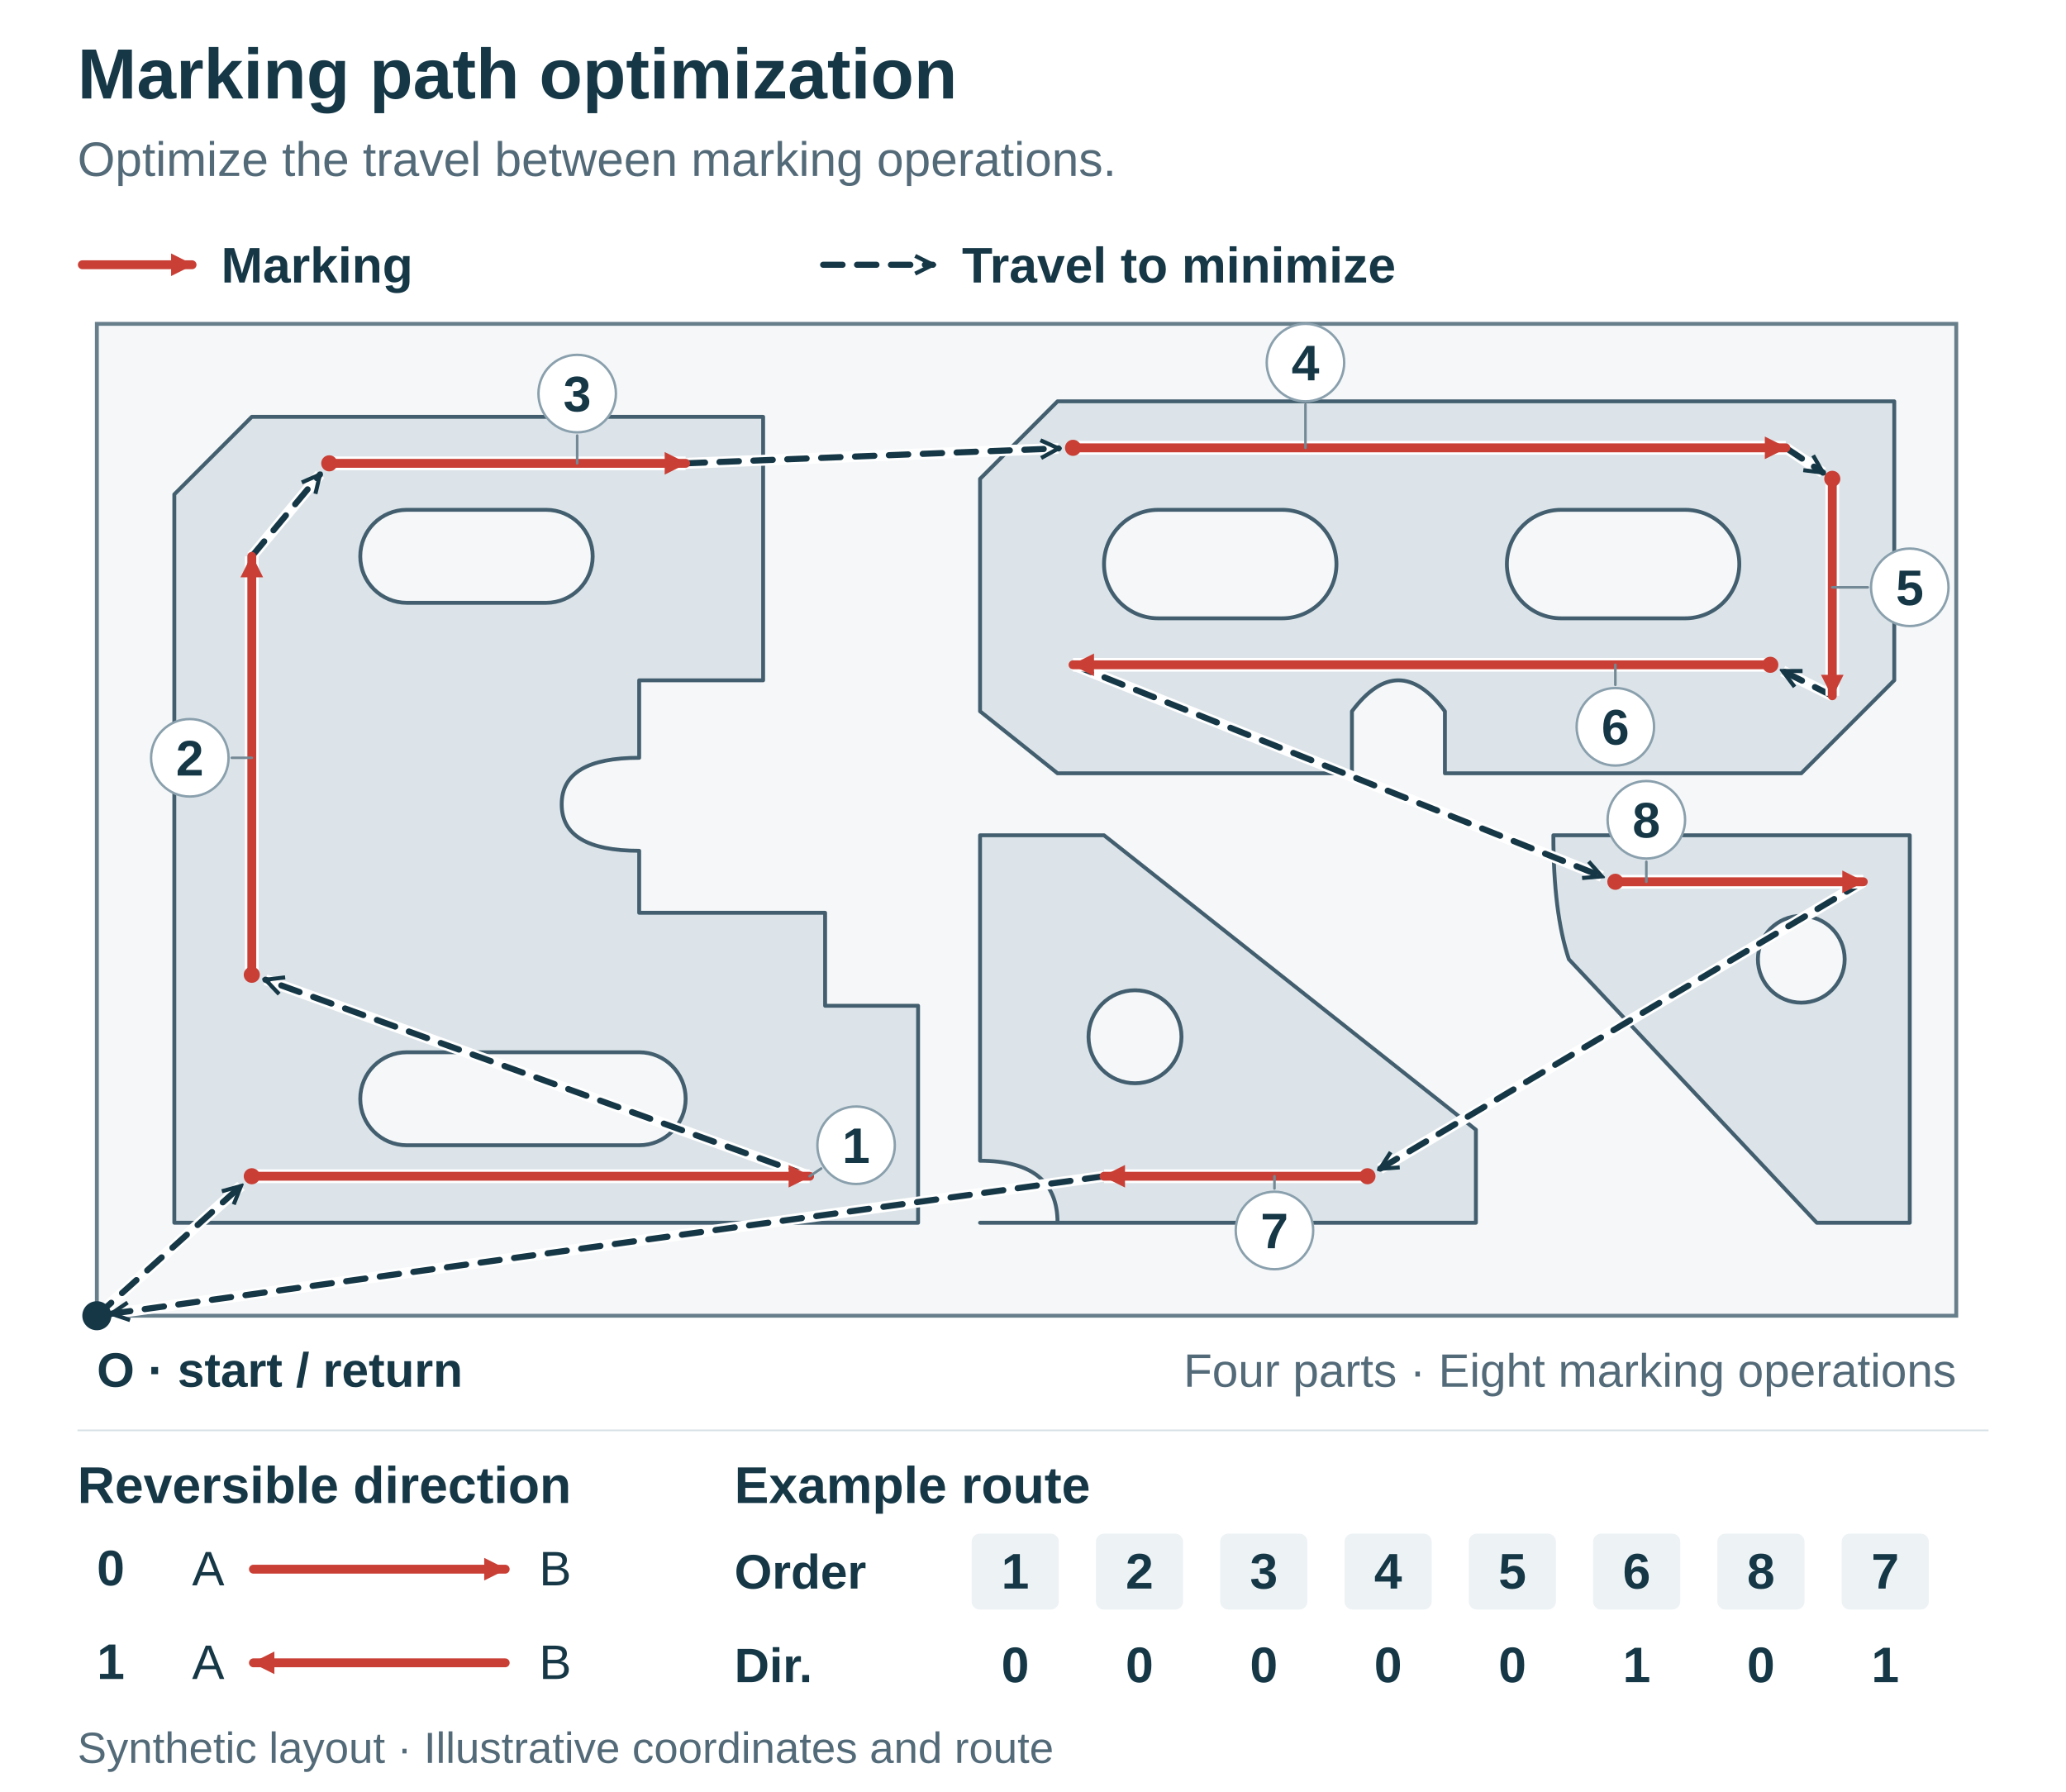
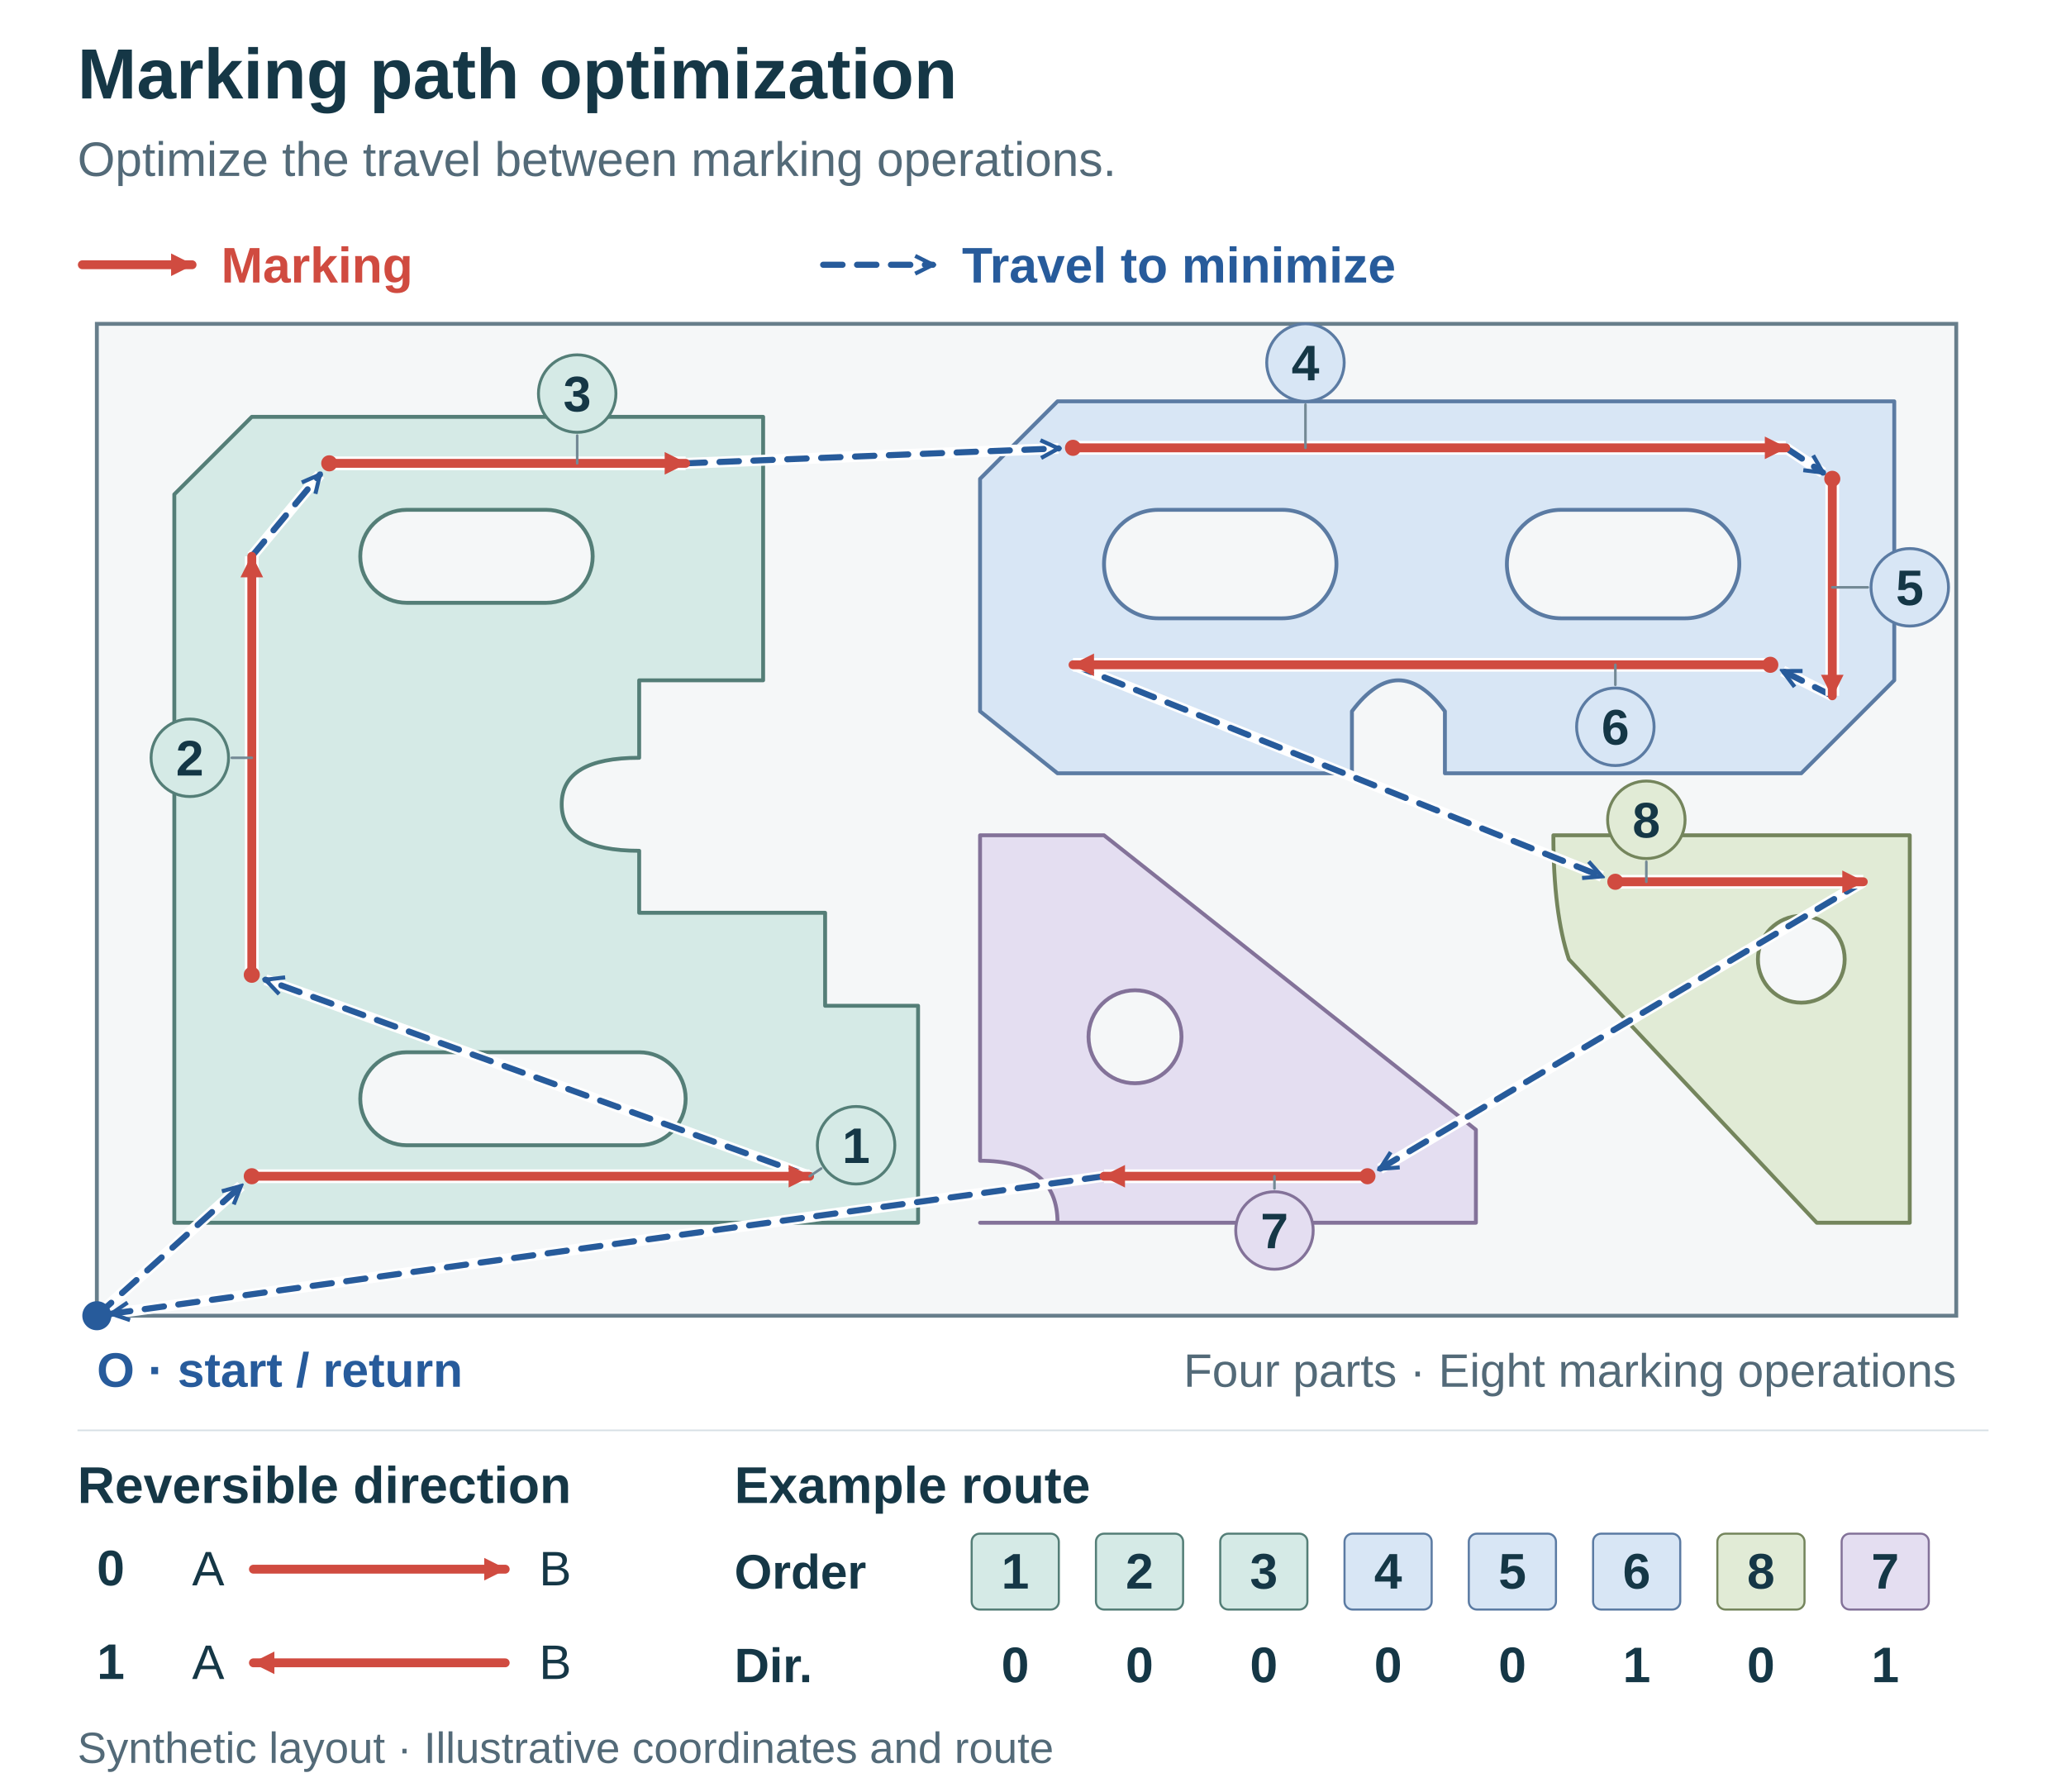
<svg xmlns="http://www.w3.org/2000/svg" width="1280" height="1110" viewBox="0 0 1280 1110" role="img" aria-labelledby="title desc">
  <defs>
    <marker id="travel_arrow" markerWidth="15" markerHeight="15" refX="13" refY="7.5" orient="auto" markerUnits="userSpaceOnUse">
-       <path d="M2,2 L13,7.5 L2,13" fill="none" stroke="#153746" stroke-width="2.5" />
+       <path d="M2,2 L13,7.5 L2,13" fill="none" stroke="#275b9b" stroke-width="2.5" />
    </marker>
    <marker id="mark_arrow" markerWidth="16" markerHeight="16" refX="14" refY="8" orient="auto" markerUnits="userSpaceOnUse">
-       <path d="M1,1 L15,8 L1,15 Z" fill="#c93f35" />
+       <path d="M1,1 L15,8 L1,15 Z" fill="#d04b40" />
    </marker>
  </defs>
  <rect width="1280" height="1110" fill="#fff" />
  <g font-family="Arial, Helvetica, sans-serif">
    <text x="48" y="61" font-size="44" fill="#153746" font-weight="bold" text-anchor="start">Marking path optimization</text>
    <text x="48" y="109" font-size="30" fill="#536a78" font-weight="normal" text-anchor="start">Optimize the travel between marking operations.</text>
-     <line x1="51.00" y1="164.00" x2="119.00" y2="164.00" stroke="#c93f35" stroke-width="5.5" stroke-linecap="round" marker-end="url(#mark_arrow)" />
-     <text x="137" y="175" font-size="31" fill="#153746" font-weight="bold" text-anchor="start">Marking</text>
-     <line x1="510.00" y1="164.00" x2="578.00" y2="164.00" stroke="#153746" stroke-width="3.8" stroke-linecap="round" marker-end="url(#travel_arrow)" stroke-dasharray="12 9" />
-     <text x="596" y="175" font-size="31" fill="#153746" font-weight="bold" text-anchor="start">Travel to minimize</text>
+     <line x1="51.00" y1="164.00" x2="119.00" y2="164.00" stroke="#d04b40" stroke-width="5.5" stroke-linecap="round" marker-end="url(#mark_arrow)" />
+     <text x="137" y="175" font-size="31" fill="#d04b40" font-weight="bold" text-anchor="start">Marking</text>
+     <line x1="510.00" y1="164.00" x2="578.00" y2="164.00" stroke="#275b9b" stroke-width="3.8" stroke-linecap="round" marker-end="url(#travel_arrow)" stroke-dasharray="12 9" />
+     <text x="596" y="175" font-size="31" fill="#275b9b" font-weight="bold" text-anchor="start">Travel to minimize</text>
    <rect x="60" y="200.6" width="1152" height="614.4" fill="#f5f7f8" stroke="#677e8b" stroke-width="2.4" />
-     <path d="M5,6 L53,6 L53,20 L47,20 L47,26 L35,26 L35,30 Q30,30 30,33 Q30,36 35,36 L35,41 L43,41 L43,58 L10,58 L5,53 Z M20,46 L29,46 A3,3 0 0 1 29,52 L20,52 A3,3 0 0 1 20,46 Z M20,11 L35,11 A3,3 0 0 1 35,17 L20,17 A3,3 0 0 1 20,11 Z" transform="translate(60 815) scale(9.6 -9.6)" fill="#dce4e9" fill-rule="evenodd" stroke="#435f6f" stroke-width="0.25" stroke-linejoin="round" />
-     <path d="M57,39 L62,35 L81,35 L81,39 Q84,43 87,39 L87,35 L110,35 L116,41 L116,59 L62,59 L57,54 Z M68.5,45 L76.5,45 A3.5,3.5 0 0 1 76.5,52 L68.5,52 A3.5,3.5 0 0 1 68.5,45 Z M94.5,45 L102.5,45 A3.5,3.5 0 0 1 102.5,52 L94.5,52 A3.5,3.5 0 0 1 94.5,45 Z" transform="translate(60 815) scale(9.6 -9.6)" fill="#dce4e9" fill-rule="evenodd" stroke="#435f6f" stroke-width="0.25" stroke-linejoin="round" />
-     <path d="M57,6 L89,6 L89,12 L65,31 L57,31 L57,10 Q62,10 62,6 Z M70,18 A3,3 0 1 0 64,18 A3,3 0 1 0 70,18 Z" transform="translate(60 815) scale(9.6 -9.6)" fill="#dce4e9" fill-rule="evenodd" stroke="#435f6f" stroke-width="0.25" stroke-linejoin="round" />
-     <path d="M94,31 L117,31 L117,6 L111,6 L95,23 Q94,26 94,31 Z M112.8,23 A2.8,2.8 0 1 0 107.2,23 A2.8,2.8 0 1 0 112.8,23 Z" transform="translate(60 815) scale(9.6 -9.6)" fill="#dce4e9" fill-rule="evenodd" stroke="#435f6f" stroke-width="0.25" stroke-linejoin="round" />
+     <path d="M5,6 L53,6 L53,20 L47,20 L47,26 L35,26 L35,30 Q30,30 30,33 Q30,36 35,36 L35,41 L43,41 L43,58 L10,58 L5,53 Z M20,46 L29,46 A3,3 0 0 1 29,52 L20,52 A3,3 0 0 1 20,46 Z M20,11 L35,11 A3,3 0 0 1 35,17 L20,17 A3,3 0 0 1 20,11 Z" transform="translate(60 815) scale(9.6 -9.6)" fill="#d5eae6" fill-rule="evenodd" stroke="#547e77" stroke-width="0.25" stroke-linejoin="round" />
+     <path d="M57,39 L62,35 L81,35 L81,39 Q84,43 87,39 L87,35 L110,35 L116,41 L116,59 L62,59 L57,54 Z M68.5,45 L76.5,45 A3.5,3.5 0 0 1 76.5,52 L68.5,52 A3.5,3.5 0 0 1 68.5,45 Z M94.5,45 L102.5,45 A3.5,3.5 0 0 1 102.5,52 L94.5,52 A3.5,3.5 0 0 1 94.5,45 Z" transform="translate(60 815) scale(9.6 -9.6)" fill="#d8e6f5" fill-rule="evenodd" stroke="#5b7ba3" stroke-width="0.25" stroke-linejoin="round" />
+     <path d="M57,6 L89,6 L89,12 L65,31 L57,31 L57,10 Q62,10 62,6 Z M70,18 A3,3 0 1 0 64,18 A3,3 0 1 0 70,18 Z" transform="translate(60 815) scale(9.6 -9.6)" fill="#e4def1" fill-rule="evenodd" stroke="#837299" stroke-width="0.25" stroke-linejoin="round" />
+     <path d="M94,31 L117,31 L117,6 L111,6 L95,23 Q94,26 94,31 Z M112.8,23 A2.8,2.8 0 1 0 107.2,23 A2.8,2.8 0 1 0 112.8,23 Z" transform="translate(60 815) scale(9.6 -9.6)" fill="#e1ebd6" fill-rule="evenodd" stroke="#74855c" stroke-width="0.25" stroke-linejoin="round" />
    <line x1="60.00" y1="815.00" x2="149.31" y2="734.62" stroke="#fff" stroke-width="6.8" />
-     <line x1="60.00" y1="815.00" x2="149.31" y2="734.62" stroke="#153746" stroke-width="3.8" stroke-linecap="round" marker-end="url(#travel_arrow)" stroke-dasharray="12 9" data-travel-leg="0" />
+     <line x1="60.00" y1="815.00" x2="149.31" y2="734.62" stroke="#275b9b" stroke-width="3.8" stroke-linecap="round" marker-end="url(#travel_arrow)" stroke-dasharray="12 9" data-travel-leg="0" />
    <line x1="501.60" y1="728.60" x2="164.46" y2="606.86" stroke="#fff" stroke-width="6.8" />
-     <line x1="501.60" y1="728.60" x2="164.46" y2="606.86" stroke="#153746" stroke-width="3.8" stroke-linecap="round" marker-end="url(#travel_arrow)" stroke-dasharray="12 9" data-travel-leg="1" />
+     <line x1="501.60" y1="728.60" x2="164.46" y2="606.86" stroke="#275b9b" stroke-width="3.8" stroke-linecap="round" marker-end="url(#travel_arrow)" stroke-dasharray="12 9" data-travel-leg="1" />
    <line x1="156.00" y1="344.60" x2="198.24" y2="293.91" stroke="#fff" stroke-width="6.8" />
-     <line x1="156.00" y1="344.60" x2="198.24" y2="293.91" stroke="#153746" stroke-width="3.8" stroke-linecap="round" marker-end="url(#travel_arrow)" stroke-dasharray="12 9" data-travel-leg="2" />
+     <line x1="156.00" y1="344.60" x2="198.24" y2="293.91" stroke="#275b9b" stroke-width="3.8" stroke-linecap="round" marker-end="url(#travel_arrow)" stroke-dasharray="12 9" data-travel-leg="2" />
    <line x1="424.80" y1="287.00" x2="655.81" y2="277.76" stroke="#fff" stroke-width="6.8" />
-     <line x1="424.80" y1="287.00" x2="655.81" y2="277.76" stroke="#153746" stroke-width="3.8" stroke-linecap="round" marker-end="url(#travel_arrow)" stroke-dasharray="12 9" data-travel-leg="3" />
+     <line x1="424.80" y1="287.00" x2="655.81" y2="277.76" stroke="#275b9b" stroke-width="3.8" stroke-linecap="round" marker-end="url(#travel_arrow)" stroke-dasharray="12 9" data-travel-leg="3" />
    <line x1="1106.40" y1="277.40" x2="1129.44" y2="292.76" stroke="#fff" stroke-width="6.8" />
-     <line x1="1106.40" y1="277.40" x2="1129.44" y2="292.76" stroke="#153746" stroke-width="3.8" stroke-linecap="round" marker-end="url(#travel_arrow)" stroke-dasharray="12 9" data-travel-leg="4" />
+     <line x1="1106.40" y1="277.40" x2="1129.44" y2="292.76" stroke="#275b9b" stroke-width="3.8" stroke-linecap="round" marker-end="url(#travel_arrow)" stroke-dasharray="12 9" data-travel-leg="4" />
    <line x1="1135.20" y1="431.00" x2="1104.48" y2="415.64" stroke="#fff" stroke-width="6.8" />
-     <line x1="1135.20" y1="431.00" x2="1104.48" y2="415.64" stroke="#153746" stroke-width="3.8" stroke-linecap="round" marker-end="url(#travel_arrow)" stroke-dasharray="12 9" data-travel-leg="5" />
+     <line x1="1135.20" y1="431.00" x2="1104.48" y2="415.64" stroke="#275b9b" stroke-width="3.8" stroke-linecap="round" marker-end="url(#travel_arrow)" stroke-dasharray="12 9" data-travel-leg="5" />
    <line x1="664.80" y1="411.80" x2="992.44" y2="542.86" stroke="#fff" stroke-width="6.8" />
-     <line x1="664.80" y1="411.80" x2="992.44" y2="542.86" stroke="#153746" stroke-width="3.8" stroke-linecap="round" marker-end="url(#travel_arrow)" stroke-dasharray="12 9" data-travel-leg="6" />
+     <line x1="664.80" y1="411.80" x2="992.44" y2="542.86" stroke="#275b9b" stroke-width="3.8" stroke-linecap="round" marker-end="url(#travel_arrow)" stroke-dasharray="12 9" data-travel-leg="6" />
    <line x1="1154.40" y1="546.20" x2="854.94" y2="724.01" stroke="#fff" stroke-width="6.8" />
-     <line x1="1154.40" y1="546.20" x2="854.94" y2="724.01" stroke="#153746" stroke-width="3.8" stroke-linecap="round" marker-end="url(#travel_arrow)" stroke-dasharray="12 9" data-travel-leg="7" />
+     <line x1="1154.40" y1="546.20" x2="854.94" y2="724.01" stroke="#275b9b" stroke-width="3.8" stroke-linecap="round" marker-end="url(#travel_arrow)" stroke-dasharray="12 9" data-travel-leg="7" />
    <line x1="684.00" y1="728.60" x2="68.91" y2="813.77" stroke="#fff" stroke-width="6.8" />
-     <line x1="684.00" y1="728.60" x2="68.91" y2="813.77" stroke="#153746" stroke-width="3.8" stroke-linecap="round" marker-end="url(#travel_arrow)" stroke-dasharray="12 9" data-travel-leg="8" />
+     <line x1="684.00" y1="728.60" x2="68.91" y2="813.77" stroke="#275b9b" stroke-width="3.8" stroke-linecap="round" marker-end="url(#travel_arrow)" stroke-dasharray="12 9" data-travel-leg="8" />
    <line x1="156.00" y1="728.60" x2="501.60" y2="728.60" stroke="#fff" stroke-width="8.5" />
-     <line x1="156.00" y1="728.60" x2="501.60" y2="728.60" stroke="#c93f35" stroke-width="5.5" stroke-linecap="round" marker-end="url(#mark_arrow)" data-marking-operation="0" />
-     <circle cx="156.0" cy="728.6" r="5" fill="#c93f35" />
+     <line x1="156.00" y1="728.60" x2="501.60" y2="728.60" stroke="#d04b40" stroke-width="5.5" stroke-linecap="round" marker-end="url(#mark_arrow)" data-marking-operation="0" />
+     <circle cx="156.0" cy="728.6" r="5" fill="#d04b40" />
    <line x1="508.77" y1="723.82" x2="501.60" y2="728.60" stroke="#738995" stroke-width="1.6" stroke-linecap="round" />
-     <circle cx="530.4" cy="709.4" r="24" fill="#fff" stroke="#8aa0ad" stroke-width="1.5" />
+     <circle cx="530.4" cy="709.4" r="24" fill="#d5eae6" stroke="#547e77" stroke-width="1.8" />
    <text x="530.4" y="720.4" font-size="31" fill="#153746" font-weight="bold" text-anchor="middle">1</text>
    <line x1="156.00" y1="603.80" x2="156.00" y2="344.60" stroke="#fff" stroke-width="8.5" />
-     <line x1="156.00" y1="603.80" x2="156.00" y2="344.60" stroke="#c93f35" stroke-width="5.5" stroke-linecap="round" marker-end="url(#mark_arrow)" data-marking-operation="1" />
-     <circle cx="156.0" cy="603.8" r="5" fill="#c93f35" />
+     <line x1="156.00" y1="603.80" x2="156.00" y2="344.60" stroke="#d04b40" stroke-width="5.5" stroke-linecap="round" marker-end="url(#mark_arrow)" data-marking-operation="1" />
+     <circle cx="156.0" cy="603.8" r="5" fill="#d04b40" />
    <line x1="143.60" y1="469.40" x2="156.00" y2="469.40" stroke="#738995" stroke-width="1.6" stroke-linecap="round" />
-     <circle cx="117.6" cy="469.4" r="24" fill="#fff" stroke="#8aa0ad" stroke-width="1.5" />
+     <circle cx="117.6" cy="469.4" r="24" fill="#d5eae6" stroke="#547e77" stroke-width="1.8" />
    <text x="117.6" y="480.4" font-size="31" fill="#153746" font-weight="bold" text-anchor="middle">2</text>
    <line x1="204.00" y1="287.00" x2="424.80" y2="287.00" stroke="#fff" stroke-width="8.5" />
-     <line x1="204.00" y1="287.00" x2="424.80" y2="287.00" stroke="#c93f35" stroke-width="5.5" stroke-linecap="round" marker-end="url(#mark_arrow)" data-marking-operation="2" />
-     <circle cx="204.0" cy="287.0" r="5" fill="#c93f35" />
+     <line x1="204.00" y1="287.00" x2="424.80" y2="287.00" stroke="#d04b40" stroke-width="5.5" stroke-linecap="round" marker-end="url(#mark_arrow)" data-marking-operation="2" />
+     <circle cx="204.0" cy="287.0" r="5" fill="#d04b40" />
    <line x1="357.60" y1="269.80" x2="357.60" y2="287.00" stroke="#738995" stroke-width="1.6" stroke-linecap="round" />
-     <circle cx="357.6" cy="243.8" r="24" fill="#fff" stroke="#8aa0ad" stroke-width="1.5" />
+     <circle cx="357.6" cy="243.8" r="24" fill="#d5eae6" stroke="#547e77" stroke-width="1.8" />
    <text x="357.6" y="254.8" font-size="31" fill="#153746" font-weight="bold" text-anchor="middle">3</text>
    <line x1="664.80" y1="277.40" x2="1106.40" y2="277.40" stroke="#fff" stroke-width="8.5" />
-     <line x1="664.80" y1="277.40" x2="1106.40" y2="277.40" stroke="#c93f35" stroke-width="5.5" stroke-linecap="round" marker-end="url(#mark_arrow)" data-marking-operation="3" />
-     <circle cx="664.8" cy="277.4" r="5" fill="#c93f35" />
+     <line x1="664.80" y1="277.40" x2="1106.40" y2="277.40" stroke="#d04b40" stroke-width="5.5" stroke-linecap="round" marker-end="url(#mark_arrow)" data-marking-operation="3" />
+     <circle cx="664.8" cy="277.4" r="5" fill="#d04b40" />
    <line x1="808.80" y1="250.60" x2="808.80" y2="277.40" stroke="#738995" stroke-width="1.6" stroke-linecap="round" />
-     <circle cx="808.8" cy="224.6" r="24" fill="#fff" stroke="#8aa0ad" stroke-width="1.5" />
+     <circle cx="808.8" cy="224.6" r="24" fill="#d8e6f5" stroke="#5b7ba3" stroke-width="1.8" />
    <text x="808.8" y="235.6" font-size="31" fill="#153746" font-weight="bold" text-anchor="middle">4</text>
    <line x1="1135.20" y1="296.60" x2="1135.20" y2="431.00" stroke="#fff" stroke-width="8.5" />
-     <line x1="1135.20" y1="296.60" x2="1135.20" y2="431.00" stroke="#c93f35" stroke-width="5.5" stroke-linecap="round" marker-end="url(#mark_arrow)" data-marking-operation="4" />
-     <circle cx="1135.2" cy="296.6" r="5" fill="#c93f35" />
+     <line x1="1135.20" y1="296.60" x2="1135.20" y2="431.00" stroke="#d04b40" stroke-width="5.5" stroke-linecap="round" marker-end="url(#mark_arrow)" data-marking-operation="4" />
+     <circle cx="1135.2" cy="296.6" r="5" fill="#d04b40" />
    <line x1="1157.20" y1="363.80" x2="1135.20" y2="363.80" stroke="#738995" stroke-width="1.6" stroke-linecap="round" />
-     <circle cx="1183.2" cy="363.8" r="24" fill="#fff" stroke="#8aa0ad" stroke-width="1.5" />
+     <circle cx="1183.2" cy="363.8" r="24" fill="#d8e6f5" stroke="#5b7ba3" stroke-width="1.8" />
    <text x="1183.2" y="374.8" font-size="31" fill="#153746" font-weight="bold" text-anchor="middle">5</text>
    <line x1="1096.80" y1="411.80" x2="664.80" y2="411.80" stroke="#fff" stroke-width="8.5" />
-     <line x1="1096.80" y1="411.80" x2="664.80" y2="411.80" stroke="#c93f35" stroke-width="5.5" stroke-linecap="round" marker-end="url(#mark_arrow)" data-marking-operation="5" />
-     <circle cx="1096.8" cy="411.8" r="5" fill="#c93f35" />
+     <line x1="1096.80" y1="411.80" x2="664.80" y2="411.80" stroke="#d04b40" stroke-width="5.5" stroke-linecap="round" marker-end="url(#mark_arrow)" data-marking-operation="5" />
+     <circle cx="1096.8" cy="411.8" r="5" fill="#d04b40" />
    <line x1="1000.80" y1="424.20" x2="1000.80" y2="411.80" stroke="#738995" stroke-width="1.6" stroke-linecap="round" />
-     <circle cx="1000.8" cy="450.2" r="24" fill="#fff" stroke="#8aa0ad" stroke-width="1.5" />
+     <circle cx="1000.8" cy="450.2" r="24" fill="#d8e6f5" stroke="#5b7ba3" stroke-width="1.8" />
    <text x="1000.8" y="461.2" font-size="31" fill="#153746" font-weight="bold" text-anchor="middle">6</text>
    <line x1="1000.80" y1="546.20" x2="1154.40" y2="546.20" stroke="#fff" stroke-width="8.5" />
-     <line x1="1000.80" y1="546.20" x2="1154.40" y2="546.20" stroke="#c93f35" stroke-width="5.5" stroke-linecap="round" marker-end="url(#mark_arrow)" data-marking-operation="7" />
-     <circle cx="1000.8" cy="546.2" r="5" fill="#c93f35" />
+     <line x1="1000.80" y1="546.20" x2="1154.40" y2="546.20" stroke="#d04b40" stroke-width="5.5" stroke-linecap="round" marker-end="url(#mark_arrow)" data-marking-operation="7" />
+     <circle cx="1000.8" cy="546.2" r="5" fill="#d04b40" />
    <line x1="1020.00" y1="533.80" x2="1020.00" y2="546.20" stroke="#738995" stroke-width="1.6" stroke-linecap="round" />
-     <circle cx="1020.0" cy="507.8" r="24" fill="#fff" stroke="#8aa0ad" stroke-width="1.5" />
+     <circle cx="1020.0" cy="507.8" r="24" fill="#e1ebd6" stroke="#74855c" stroke-width="1.8" />
    <text x="1020.0" y="518.8" font-size="31" fill="#153746" font-weight="bold" text-anchor="middle">8</text>
    <line x1="847.20" y1="728.60" x2="684.00" y2="728.60" stroke="#fff" stroke-width="8.5" />
-     <line x1="847.20" y1="728.60" x2="684.00" y2="728.60" stroke="#c93f35" stroke-width="5.5" stroke-linecap="round" marker-end="url(#mark_arrow)" data-marking-operation="6" />
-     <circle cx="847.2" cy="728.6" r="5" fill="#c93f35" />
+     <line x1="847.20" y1="728.60" x2="684.00" y2="728.60" stroke="#d04b40" stroke-width="5.5" stroke-linecap="round" marker-end="url(#mark_arrow)" data-marking-operation="6" />
+     <circle cx="847.2" cy="728.6" r="5" fill="#d04b40" />
    <line x1="789.60" y1="736.20" x2="789.60" y2="728.60" stroke="#738995" stroke-width="1.6" stroke-linecap="round" />
-     <circle cx="789.6" cy="762.2" r="24" fill="#fff" stroke="#8aa0ad" stroke-width="1.5" />
+     <circle cx="789.6" cy="762.2" r="24" fill="#e4def1" stroke="#837299" stroke-width="1.8" />
    <text x="789.6" y="773.2" font-size="31" fill="#153746" font-weight="bold" text-anchor="middle">7</text>
-     <circle cx="60.0" cy="815.0" r="9" fill="#153746" />
-     <text x="60" y="859" font-size="30" fill="#153746" font-weight="bold" text-anchor="start">O  ·  start / return</text>
+     <circle cx="60.0" cy="815.0" r="9" fill="#275b9b" />
+     <text x="60" y="859" font-size="30" fill="#275b9b" font-weight="bold" text-anchor="start">O  ·  start / return</text>
    <text x="1212" y="859" font-size="29" fill="#536a78" font-weight="normal" text-anchor="end">Four parts · Eight marking operations</text>
    <line x1="48" y1="886" x2="1232" y2="886" stroke="#d7e0e5" />
    <text x="48" y="931" font-size="32" fill="#153746" font-weight="bold" text-anchor="start">Reversible direction</text>
    <text x="60" y="982" font-size="31" fill="#153746" font-weight="bold" text-anchor="start">0</text>
    <text x="119" y="982" font-size="30" fill="#153746" font-weight="normal" text-anchor="start">A</text>
    <text x="354" y="982" font-size="30" fill="#153746" font-weight="normal" text-anchor="end">B</text>
-     <line x1="157.00" y1="972.00" x2="313.00" y2="972.00" stroke="#c93f35" stroke-width="5.5" stroke-linecap="round" marker-end="url(#mark_arrow)" />
+     <line x1="157.00" y1="972.00" x2="313.00" y2="972.00" stroke="#d04b40" stroke-width="5.5" stroke-linecap="round" marker-end="url(#mark_arrow)" />
    <text x="60" y="1040" font-size="31" fill="#153746" font-weight="bold" text-anchor="start">1</text>
    <text x="119" y="1040" font-size="30" fill="#153746" font-weight="normal" text-anchor="start">A</text>
    <text x="354" y="1040" font-size="30" fill="#153746" font-weight="normal" text-anchor="end">B</text>
-     <line x1="313.00" y1="1030.00" x2="157.00" y2="1030.00" stroke="#c93f35" stroke-width="5.5" stroke-linecap="round" marker-end="url(#mark_arrow)" />
+     <line x1="313.00" y1="1030.00" x2="157.00" y2="1030.00" stroke="#d04b40" stroke-width="5.5" stroke-linecap="round" marker-end="url(#mark_arrow)" />
    <text x="455" y="931" font-size="32" fill="#153746" font-weight="bold" text-anchor="start">Example route</text>
    <text x="455" y="984" font-size="30" fill="#153746" font-weight="bold" text-anchor="start">Order</text>
    <text x="455" y="1042" font-size="30" fill="#153746" font-weight="bold" text-anchor="start">Dir.</text>
-     <rect x="602" y="950" width="54" height="47" rx="5" fill="#edf2f5" />
+     <rect x="602" y="950" width="54" height="47" rx="5" fill="#d5eae6" stroke="#547e77" stroke-width="1.3" />
    <text x="629" y="984" font-size="31" fill="#153746" font-weight="bold" text-anchor="middle">1</text>
    <text x="629" y="1042" font-size="31" fill="#153746" font-weight="bold" text-anchor="middle">0</text>
-     <rect x="679" y="950" width="54" height="47" rx="5" fill="#edf2f5" />
+     <rect x="679" y="950" width="54" height="47" rx="5" fill="#d5eae6" stroke="#547e77" stroke-width="1.3" />
    <text x="706" y="984" font-size="31" fill="#153746" font-weight="bold" text-anchor="middle">2</text>
    <text x="706" y="1042" font-size="31" fill="#153746" font-weight="bold" text-anchor="middle">0</text>
-     <rect x="756" y="950" width="54" height="47" rx="5" fill="#edf2f5" />
+     <rect x="756" y="950" width="54" height="47" rx="5" fill="#d5eae6" stroke="#547e77" stroke-width="1.3" />
    <text x="783" y="984" font-size="31" fill="#153746" font-weight="bold" text-anchor="middle">3</text>
    <text x="783" y="1042" font-size="31" fill="#153746" font-weight="bold" text-anchor="middle">0</text>
-     <rect x="833" y="950" width="54" height="47" rx="5" fill="#edf2f5" />
+     <rect x="833" y="950" width="54" height="47" rx="5" fill="#d8e6f5" stroke="#5b7ba3" stroke-width="1.3" />
    <text x="860" y="984" font-size="31" fill="#153746" font-weight="bold" text-anchor="middle">4</text>
    <text x="860" y="1042" font-size="31" fill="#153746" font-weight="bold" text-anchor="middle">0</text>
-     <rect x="910" y="950" width="54" height="47" rx="5" fill="#edf2f5" />
+     <rect x="910" y="950" width="54" height="47" rx="5" fill="#d8e6f5" stroke="#5b7ba3" stroke-width="1.3" />
    <text x="937" y="984" font-size="31" fill="#153746" font-weight="bold" text-anchor="middle">5</text>
    <text x="937" y="1042" font-size="31" fill="#153746" font-weight="bold" text-anchor="middle">0</text>
-     <rect x="987" y="950" width="54" height="47" rx="5" fill="#edf2f5" />
+     <rect x="987" y="950" width="54" height="47" rx="5" fill="#d8e6f5" stroke="#5b7ba3" stroke-width="1.3" />
    <text x="1014" y="984" font-size="31" fill="#153746" font-weight="bold" text-anchor="middle">6</text>
    <text x="1014" y="1042" font-size="31" fill="#153746" font-weight="bold" text-anchor="middle">1</text>
-     <rect x="1064" y="950" width="54" height="47" rx="5" fill="#edf2f5" />
+     <rect x="1064" y="950" width="54" height="47" rx="5" fill="#e1ebd6" stroke="#74855c" stroke-width="1.3" />
    <text x="1091" y="984" font-size="31" fill="#153746" font-weight="bold" text-anchor="middle">8</text>
    <text x="1091" y="1042" font-size="31" fill="#153746" font-weight="bold" text-anchor="middle">0</text>
-     <rect x="1141" y="950" width="54" height="47" rx="5" fill="#edf2f5" />
+     <rect x="1141" y="950" width="54" height="47" rx="5" fill="#e4def1" stroke="#837299" stroke-width="1.3" />
    <text x="1168" y="984" font-size="31" fill="#153746" font-weight="bold" text-anchor="middle">7</text>
    <text x="1168" y="1042" font-size="31" fill="#153746" font-weight="bold" text-anchor="middle">1</text>
    <text x="48" y="1092" font-size="27" fill="#536a78" font-weight="normal" text-anchor="start">Synthetic layout · Illustrative coordinates and route</text>
  </g>
</svg>
